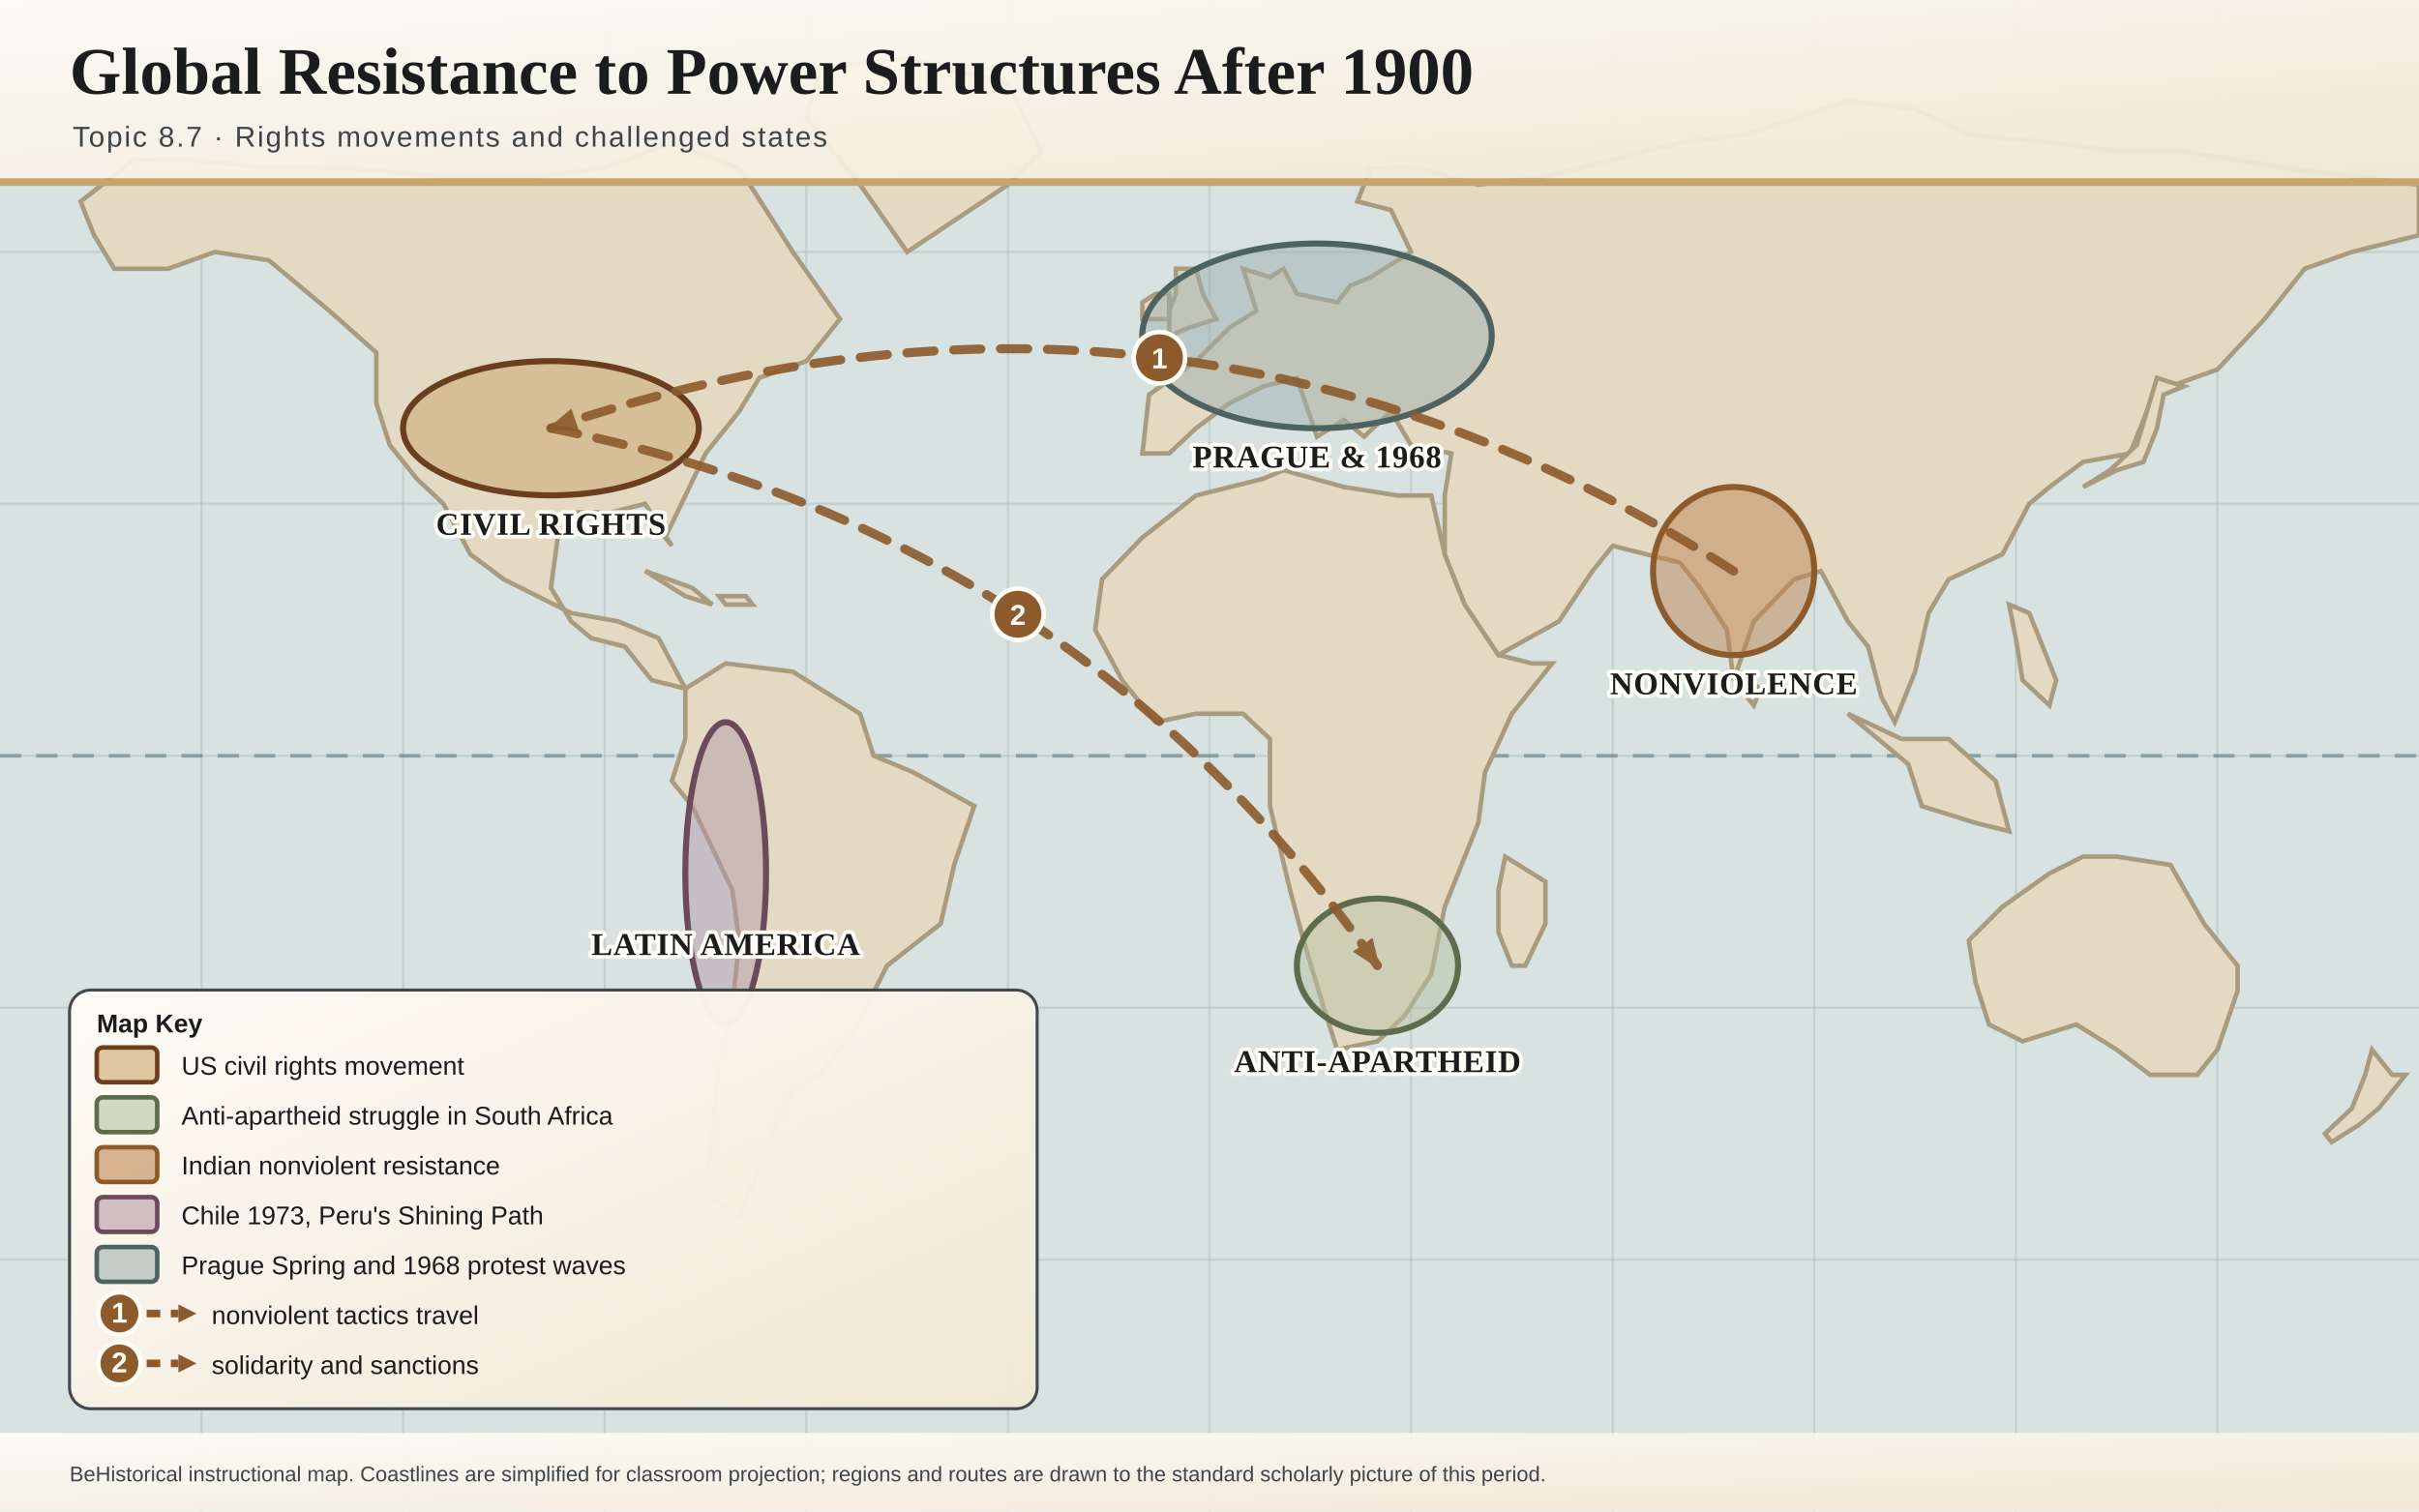
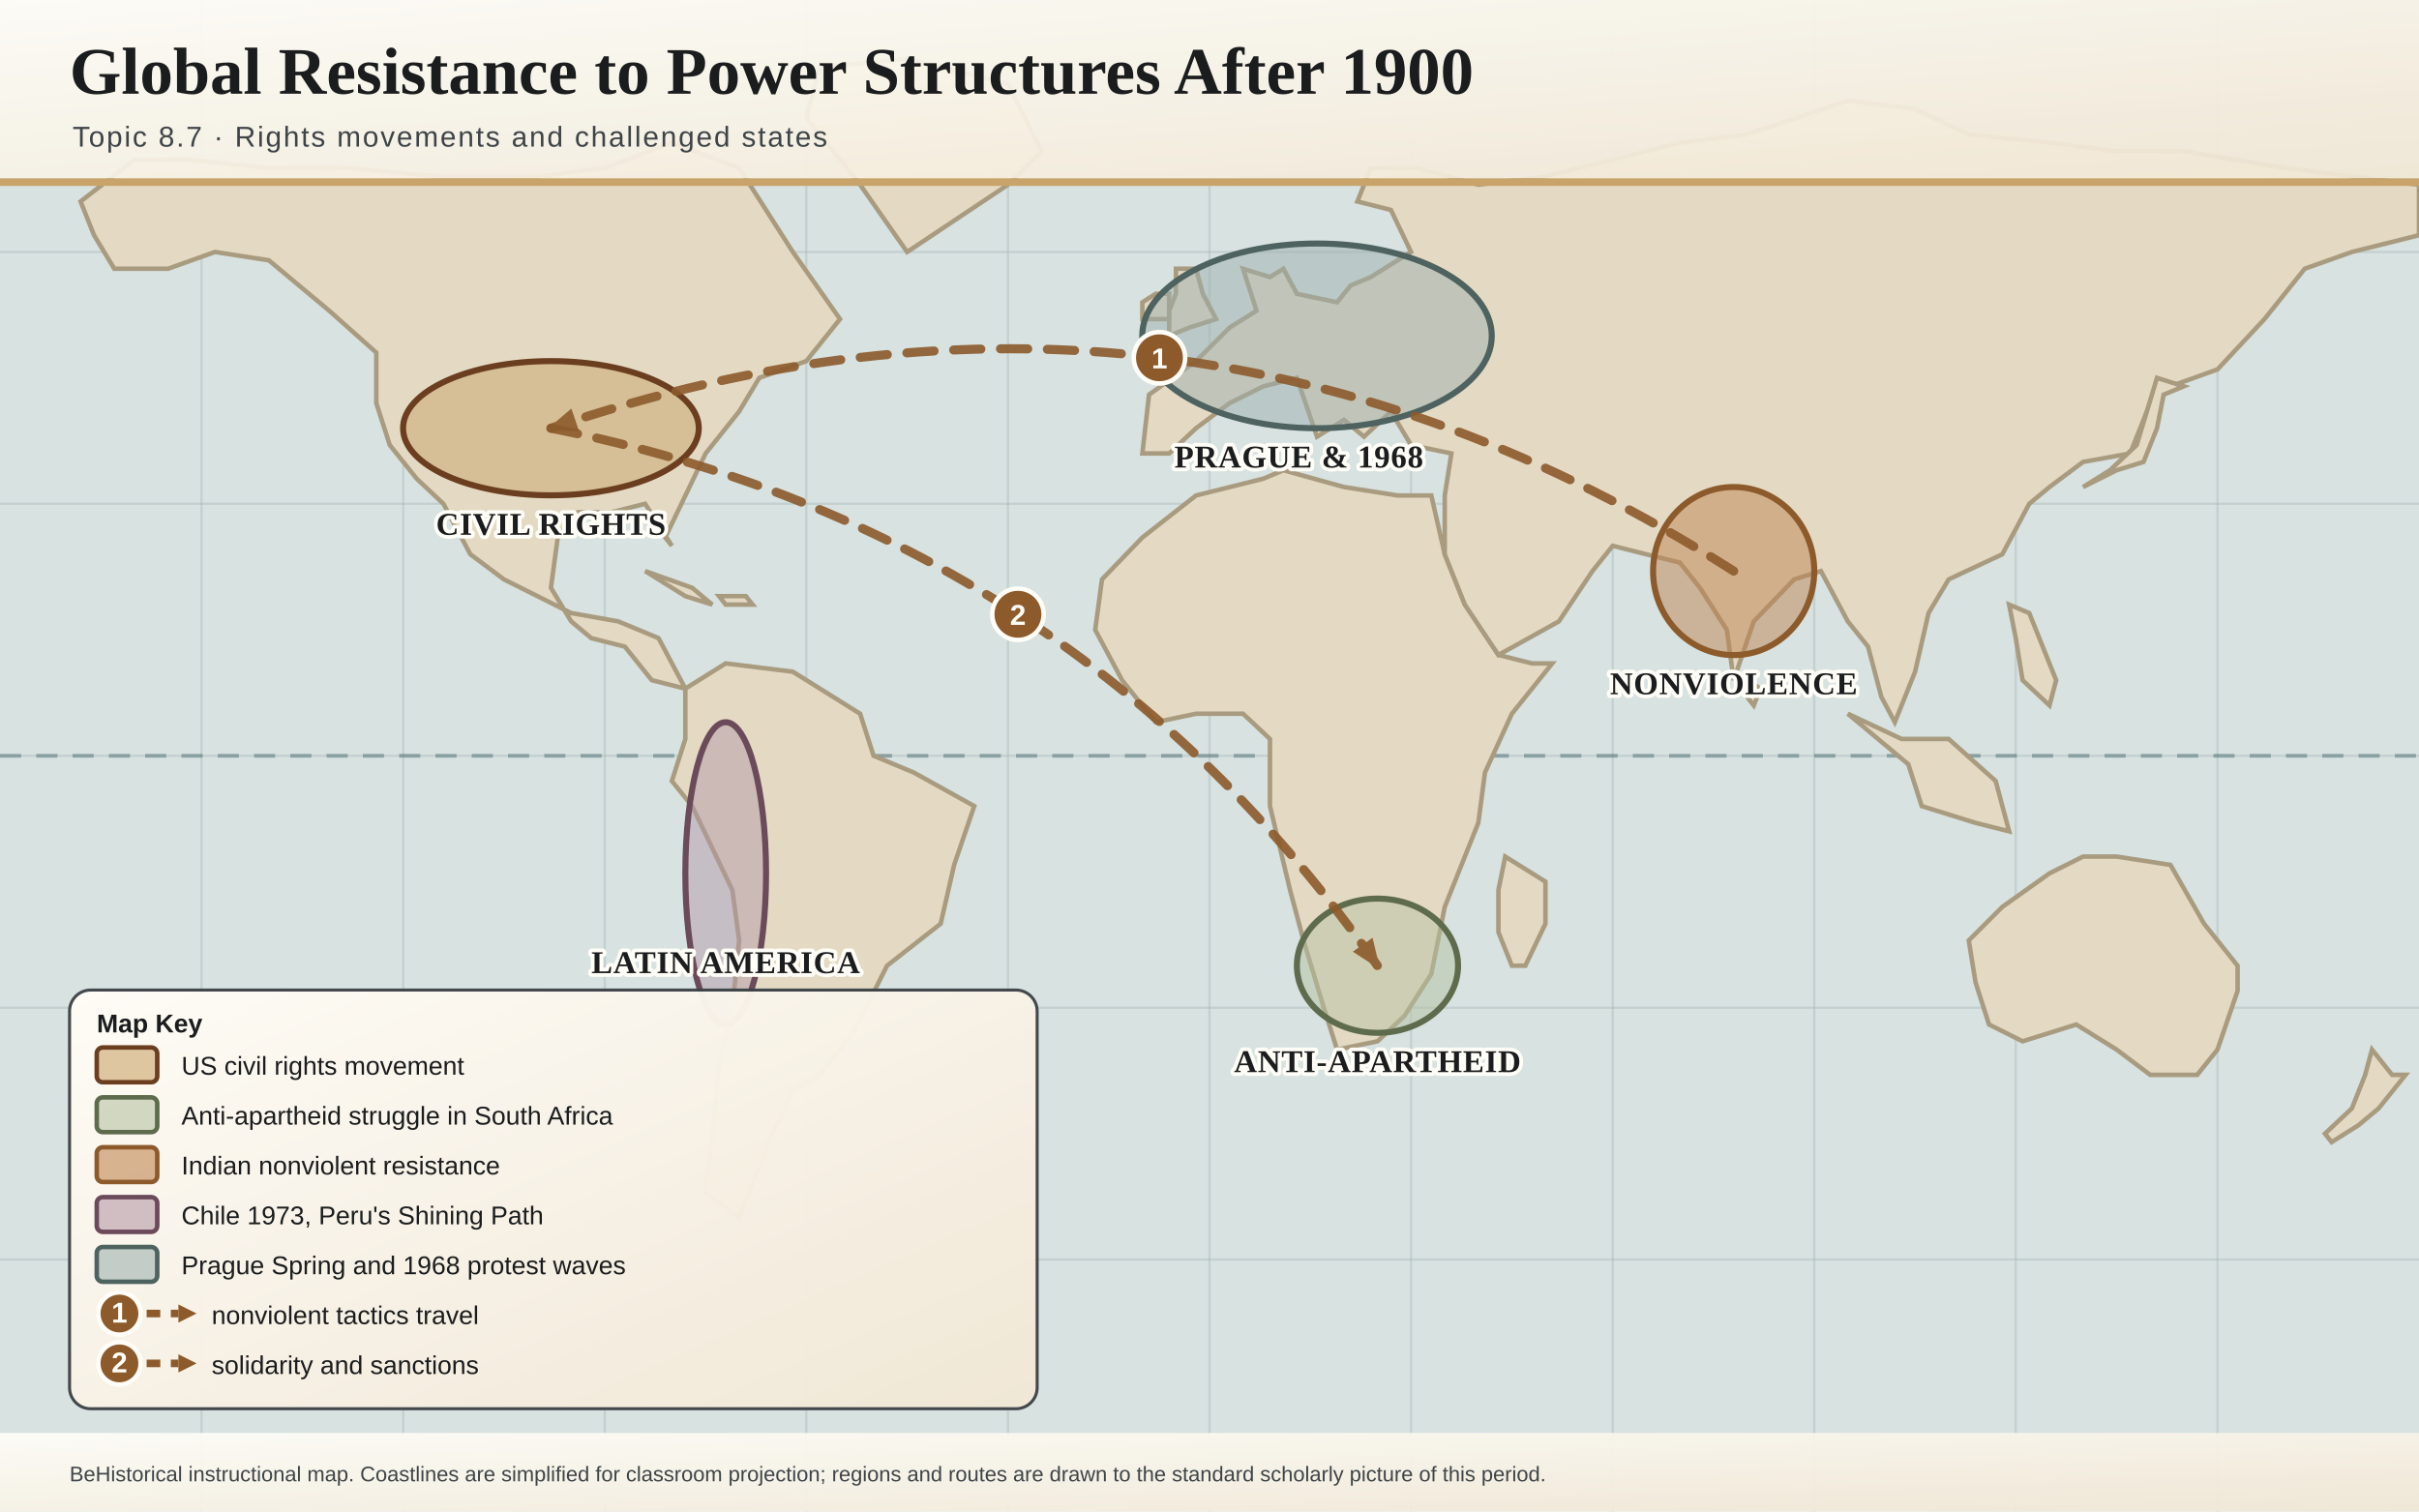
<svg xmlns="http://www.w3.org/2000/svg" width="1600" height="1000" viewBox="0 0 1600 1000" preserveAspectRatio="xMidYMid meet" role="img" aria-labelledby="map-title map-desc">
  <defs>
    <linearGradient id="paper" x1="0" x2="1" y1="0" y2="1">
      <stop offset="0" stop-color="#FFFDF7" />
      <stop offset="1" stop-color="#F1E7D5" />
    </linearGradient>
    <marker id="arrow" markerWidth="20" markerHeight="16" refX="17" refY="8" orient="auto" markerUnits="userSpaceOnUse">
      <path d="M0,0 L20,8 L0,16 Z" fill="#8C5A2B" />
    </marker>
    <style>
      .title{font-family:Georgia,'Times New Roman',serif;font-weight:700;font-size:44px;fill:#1A1C1D}
      .subtitle{font-family:Arial,Helvetica,sans-serif;font-size:19px;fill:#3E4447;letter-spacing:1.2px;text-transform:uppercase}
      .region{font-family:Georgia,'Times New Roman',serif;font-weight:700;font-size:21px;letter-spacing:.5px}
      .place{font-family:Arial,Helvetica,sans-serif;font-weight:700;font-size:18px;fill:#1A1C1D}
      .placenote{font-family:Arial,Helvetica,sans-serif;font-size:15px;fill:#3E4447}
      .small{font-family:Arial,Helvetica,sans-serif;font-size:17px;fill:#1A1C1D}
      .tiny{font-family:Arial,Helvetica,sans-serif;font-size:14px;fill:#3E4447}
      .badgenum{font-family:Arial,Helvetica,sans-serif;font-weight:700;font-size:19px;fill:#FFFDF7}
      .badge{fill:#8C5A2B;stroke:#FFFDF7;stroke-width:3}
      .halo{paint-order:stroke;stroke:#FFFDF7;stroke-width:5;stroke-linejoin:round}
      .city{fill:#1A1C1D;stroke:#FFFDF7;stroke-width:4}
+       .leader{stroke:#1A1C1D;stroke-width:2.5;stroke-linecap:round;opacity:.7}
      .flow{fill:none;stroke:#8C5A2B;stroke-width:6;stroke-linecap:round;opacity:.9}
      #land path{fill:#E4DAC4;stroke:#A99B7F;stroke-width:3}
      #graticule line{stroke:#9FB0AE;stroke-width:1.5;opacity:.35}
    </style>
  </defs>
  <rect width="1600" height="1000" fill="#D7E2E1" />
  <g id="graticule">
    <line x1="133.3" y1="0" x2="133.3" y2="1000" />
    <line x1="266.7" y1="0" x2="266.7" y2="1000" />
    <line x1="400.0" y1="0" x2="400.0" y2="1000" />
    <line x1="533.3" y1="0" x2="533.3" y2="1000" />
    <line x1="666.7" y1="0" x2="666.7" y2="1000" />
    <line x1="800.0" y1="0" x2="800.0" y2="1000" />
    <line x1="933.3" y1="0" x2="933.3" y2="1000" />
    <line x1="1066.7" y1="0" x2="1066.7" y2="1000" />
    <line x1="1200.0" y1="0" x2="1200.0" y2="1000" />
    <line x1="1333.3" y1="0" x2="1333.3" y2="1000" />
    <line x1="1466.7" y1="0" x2="1466.7" y2="1000" />
    <line x1="0" y1="833.3" x2="1600" y2="833.3" />
    <line x1="0" y1="666.7" x2="1600" y2="666.7" />
    <line x1="0" y1="500.0" x2="1600" y2="500.0" />
    <line x1="0" y1="333.3" x2="1600" y2="333.3" />
    <line x1="0" y1="166.7" x2="1600" y2="166.7" />
  </g>
  <line x1="0" y1="500.0" x2="1600" y2="500.0" stroke="#4E6B72" stroke-width="2.5" stroke-dasharray="14 10" opacity=".5" />
  <g id="land">
    <path id="land-greenland" d="M600.0,166.7 L666.7,122.2 L688.9,100.0 L666.7,55.6 L600.0,38.9 L542.2,44.4 L533.3,77.8 L568.9,122.2 L600.0,166.7 Z" />
    <path id="land-northAmerica" d="M53.3,133.3 L88.9,105.6 L124.4,105.6 L177.8,111.1 L231.1,111.1 L288.9,116.7 L355.6,116.7 L400.0,111.1 L444.4,94.4 L488.9,111.1 L524.4,166.7 L555.6,211.1 L533.3,238.9 L502.2,250.0 L488.9,272.2 L466.7,300.0 L440.0,355.6 L444.4,361.1 L426.7,333.3 L404.4,338.9 L382.2,338.9 L368.9,355.6 L364.4,388.9 L377.8,411.1 L391.1,422.2 L413.3,427.8 L431.1,450.0 L453.3,455.6 L435.6,422.2 L408.9,411.1 L377.8,405.6 L333.3,383.3 L311.1,366.7 L293.3,333.3 L275.6,316.7 L257.8,294.4 L248.9,266.7 L248.9,233.3 L217.8,205.6 L177.8,172.2 L142.2,166.7 L111.1,177.8 L75.6,177.8 L62.2,155.6 L53.3,133.3 Z" />
    <path id="land-southAmerica" d="M453.3,455.6 L480.0,438.9 L524.4,444.4 L568.9,472.2 L577.8,500.0 L604.4,511.1 L644.4,533.3 L631.1,572.2 L622.2,611.1 L586.7,638.9 L564.4,683.3 L542.2,711.1 L524.4,722.2 L511.1,750.0 L497.8,783.3 L488.9,805.6 L466.7,788.9 L471.1,750.0 L475.6,705.6 L484.4,666.7 L488.9,622.2 L484.4,588.9 L457.8,533.3 L444.4,516.7 L453.3,488.9 L453.3,455.6 Z" />
    <path id="land-africa" d="M724.4,416.7 L728.9,383.3 L755.6,355.6 L791.1,327.8 L835.6,316.7 L848.9,311.1 L888.9,322.2 L924.4,327.8 L946.7,327.8 L955.6,366.7 L968.9,400.0 L991.1,433.3 L1013.3,438.9 L1026.7,438.9 L1000.0,472.2 L982.2,511.1 L977.8,544.4 L955.6,600.0 L946.7,644.4 L928.9,672.2 L911.1,688.9 L884.4,694.4 L875.6,666.7 L862.2,622.2 L853.3,588.9 L840.0,533.3 L840.0,488.9 L822.2,472.2 L791.1,472.2 L764.4,477.8 L742.2,450.0 L724.4,416.7 Z" />
    <path id="land-eurasia" d="M755.6,300.0 L760.0,261.1 L791.1,238.9 L813.3,216.7 L831.1,205.6 L822.2,177.8 L840.0,183.3 L848.9,177.8 L857.8,194.4 L884.4,200.0 L893.3,188.9 L906.7,183.3 L924.4,172.2 L933.3,166.7 L920.0,138.9 L897.8,133.3 L906.7,111.1 L937.8,111.1 L977.8,122.2 L1022.2,116.7 L1066.7,105.6 L1111.1,94.4 L1155.6,88.9 L1222.2,66.7 L1266.7,72.2 L1302.2,88.9 L1355.6,94.4 L1400.0,100.0 L1444.4,100.0 L1511.1,111.1 L1555.6,116.7 L1600.0,122.2 L1600.0,155.6 L1555.6,166.7 L1524.4,177.8 L1497.8,211.1 L1466.7,244.4 L1435.6,255.6 L1422.2,266.7 L1408.9,300.0 L1377.8,305.6 L1355.6,322.2 L1342.2,333.3 L1324.4,366.7 L1288.9,383.3 L1275.6,405.6 L1266.7,444.4 L1253.3,477.8 L1244.4,461.1 L1235.6,427.8 L1222.2,411.1 L1204.4,377.8 L1186.7,383.3 L1160.0,411.1 L1146.7,450.0 L1142.2,416.7 L1124.4,388.9 L1111.1,372.2 L1088.9,366.7 L1066.7,361.1 L1053.3,377.8 L1031.1,411.1 L991.1,433.3 L968.9,400.0 L955.6,366.7 L955.6,327.8 L960.0,300.0 L933.3,294.4 L920.0,272.2 L902.2,288.9 L888.9,277.8 L871.1,288.9 L857.8,250.0 L835.6,255.6 L813.3,266.7 L791.1,283.3 L773.3,300.0 L755.6,300.0 Z" />
    <path id="land-britain" d="M773.3,222.2 L786.7,216.7 L804.4,211.1 L795.6,194.4 L791.1,177.8 L777.8,177.8 L777.8,194.4 L773.3,205.6 L773.3,222.2 Z" />
    <path id="land-ireland" d="M755.6,211.1 L773.3,211.1 L773.3,194.4 L764.4,194.4 L755.6,200.0 L755.6,211.1 Z" />
    <path id="land-japan" d="M1377.8,322.2 L1400.0,311.1 L1417.8,305.6 L1426.7,283.3 L1431.1,261.1 L1444.4,255.6 L1426.7,250.0 L1413.3,294.4 L1395.6,311.1 L1377.8,322.2 Z" />
    <path id="land-indonesia" d="M1222.2,472.2 L1262.2,505.6 L1271.1,533.3 L1306.7,544.4 L1328.9,550.0 L1320.0,516.7 L1288.9,488.9 L1257.8,488.9 L1222.2,472.2 Z" />
    <path id="land-philippines" d="M1328.9,400.0 L1342.2,405.6 L1351.1,427.8 L1360.0,450.0 L1355.6,466.7 L1337.8,450.0 L1333.3,422.2 L1328.9,400.0 Z" />
    <path id="land-australia" d="M1302.2,622.2 L1306.7,650.0 L1315.6,677.8 L1337.8,688.9 L1373.3,677.8 L1400.0,694.4 L1422.2,711.1 L1453.3,711.1 L1466.7,694.4 L1480.0,655.6 L1480.0,638.9 L1457.8,611.1 L1435.6,572.2 L1400.0,566.7 L1377.8,566.7 L1355.6,577.8 L1324.4,600.0 L1302.2,622.2 Z" />
    <path id="land-newZealand" d="M1568.9,694.4 L1582.2,711.1 L1591.1,711.1 L1573.3,733.3 L1560.0,744.4 L1542.2,755.6 L1537.8,750.0 L1555.6,733.3 L1564.4,711.1 L1568.9,694.4 Z" />
    <path id="land-madagascar" d="M995.6,566.7 L1022.2,583.3 L1022.2,611.1 L1008.9,638.9 L1000.0,638.9 L991.1,616.7 L991.1,588.9 L995.6,566.7 Z" />
    <path id="land-cuba" d="M426.7,377.8 L457.8,388.9 L471.1,400.0 L453.3,394.4 L426.7,377.8 Z" />
    <path id="land-hispaniola" d="M475.6,394.4 L493.3,394.4 L497.8,400.0 L480.0,400.0 L475.6,394.4 Z" />
    <path id="land-sriLanka" d="M1155.6,450.0 L1164.4,455.6 L1160.0,466.7 L1155.6,461.1 L1155.6,450.0 Z" />
  </g>
  <g id="highlights">
    <ellipse cx="364.4" cy="283.3" rx="97.8" ry="44.4" fill="#C9A46A" fill-opacity="0.5" stroke="#6B3E1F" stroke-width="4" />
    <ellipse cx="911.1" cy="638.9" rx="53.3" ry="44.4" fill="#B6C2A2" fill-opacity="0.5" stroke="#5E6B4C" stroke-width="4" />
    <ellipse cx="1146.7" cy="377.8" rx="53.3" ry="55.6" fill="#C08552" fill-opacity="0.5" stroke="#8C5A2B" stroke-width="4" />
    <ellipse cx="480.0" cy="577.8" rx="26.7" ry="100.0" fill="#B49AA8" fill-opacity="0.5" stroke="#6B4A5A" stroke-width="4" />
    <ellipse cx="871.1" cy="222.2" rx="115.6" ry="61.1" fill="#9FB0AE" fill-opacity="0.5" stroke="#4E6260" stroke-width="4" />
  </g>
  <g id="flows">
    <path class="flow" d="M1146.7,377.8 Q778.2,142.8 364.4,283.3" stroke-dasharray="18 13" marker-end="url(#arrow)" />
    <circle class="badge" cx="766.9" cy="236.7" r="17" />
    <text class="badgenum" x="766.9" y="243.7" text-anchor="middle">1</text>
    <path class="flow" d="M364.4,283.3 Q708.9,351.8 911.1,638.9" stroke-dasharray="18 13" marker-end="url(#arrow)" />
    <circle class="badge" cx="673.3" cy="406.4" r="17" />
    <text class="badgenum" x="673.3" y="413.4" text-anchor="middle">2</text>
  </g>
  <g id="region-labels">
    <text class="region halo" x="364.4" y="353.8" text-anchor="middle" fill="#1A1C1D">
      <tspan x="364.4" dy="0">CIVIL RIGHTS</tspan>
    </text>
    <text class="region halo" x="911.1" y="709.3" text-anchor="middle" fill="#1A1C1D">
      <tspan x="911.1" dy="0">ANTI-APARTHEID</tspan>
    </text>
    <text class="region halo" x="1146.7" y="459.3" text-anchor="middle" fill="#1A1C1D">
      <tspan x="1146.7" dy="0">NONVIOLENCE</tspan>
    </text>
-     <text class="region halo" x="480.0" y="631.8" text-anchor="middle" fill="#1A1C1D">
+     <text class="region halo" x="480.0" y="643.8" text-anchor="middle" fill="#1A1C1D">
      <tspan x="480.0" dy="0">LATIN AMERICA</tspan>
    </text>
-     <text class="region halo" x="871.1" y="309.3" text-anchor="middle" fill="#1A1C1D">
-       <tspan x="871.1" dy="0">PRAGUE &amp; 1968</tspan>
+     <text class="region halo" x="859.1" y="309.3" text-anchor="middle" fill="#1A1C1D">
+       <tspan x="859.1" dy="0">PRAGUE &amp; 1968</tspan>
    </text>
  </g>
  <g id="places">
    
  </g>
  <g id="titleband">
    <rect x="0" y="0" width="1600" height="118" fill="url(#paper)" opacity=".93" />
    <rect x="0" y="118" width="1600" height="5" fill="#C9A46A" />
    <text class="title" x="46" y="62">Global Resistance to Power Structures After 1900</text>
    <text class="subtitle" x="48" y="97">Topic 8.7 · Rights movements and challenged states</text>
  </g>
  <g id="legend" transform="translate(46,655)">
    <rect x="0" y="0" width="640" height="277" rx="14" fill="url(#paper)" stroke="#3E4447" stroke-width="2" opacity=".97" />
    <text class="small" x="18" y="28" font-weight="700">Map Key</text>
    <rect x="18" y="38" width="40" height="23" rx="4" fill="#C9A46A" fill-opacity=".6" stroke="#6B3E1F" stroke-width="3" />
    <text class="small" x="74" y="56">US civil rights movement</text>
    <rect x="18" y="71" width="40" height="23" rx="4" fill="#B6C2A2" fill-opacity=".6" stroke="#5E6B4C" stroke-width="3" />
    <text class="small" x="74" y="89">Anti-apartheid struggle in South Africa</text>
    <rect x="18" y="104" width="40" height="23" rx="4" fill="#C08552" fill-opacity=".6" stroke="#8C5A2B" stroke-width="3" />
    <text class="small" x="74" y="122">Indian nonviolent resistance</text>
    <rect x="18" y="137" width="40" height="23" rx="4" fill="#B49AA8" fill-opacity=".6" stroke="#6B4A5A" stroke-width="3" />
    <text class="small" x="74" y="155">Chile 1973, Peru's Shining Path</text>
    <rect x="18" y="170" width="40" height="23" rx="4" fill="#9FB0AE" fill-opacity=".6" stroke="#4E6260" stroke-width="3" />
    <text class="small" x="74" y="188">Prague Spring and 1968 protest waves</text>
    <circle class="badge" cx="33" cy="214" r="14" />
    <text class="badgenum" x="33" y="220" text-anchor="middle" font-size="16">1</text>
    <line x1="51" x2="72" y1="214" y2="214" stroke="#8C5A2B" stroke-width="5" stroke-dasharray="9 7" />
    <path d="M72,208 L84,214 L72,220 Z" fill="#8C5A2B" />
    <text class="small" x="94" y="221">nonviolent tactics travel</text>
    <circle class="badge" cx="33" cy="247" r="14" />
    <text class="badgenum" x="33" y="253" text-anchor="middle" font-size="16">2</text>
    <line x1="51" x2="72" y1="247" y2="247" stroke="#8C5A2B" stroke-width="5" stroke-dasharray="9 7" />
    <path d="M72,241 L84,247 L72,253 Z" fill="#8C5A2B" />
    <text class="small" x="94" y="254">solidarity and sanctions</text>
  </g>
  <rect x="0" y="948" width="1600" height="52" fill="url(#paper)" opacity=".93" />
  <text class="tiny" x="46" y="980">BeHistorical instructional map. Coastlines are simplified for classroom projection; regions and routes are drawn to the standard scholarly picture of this period.</text>
</svg>
